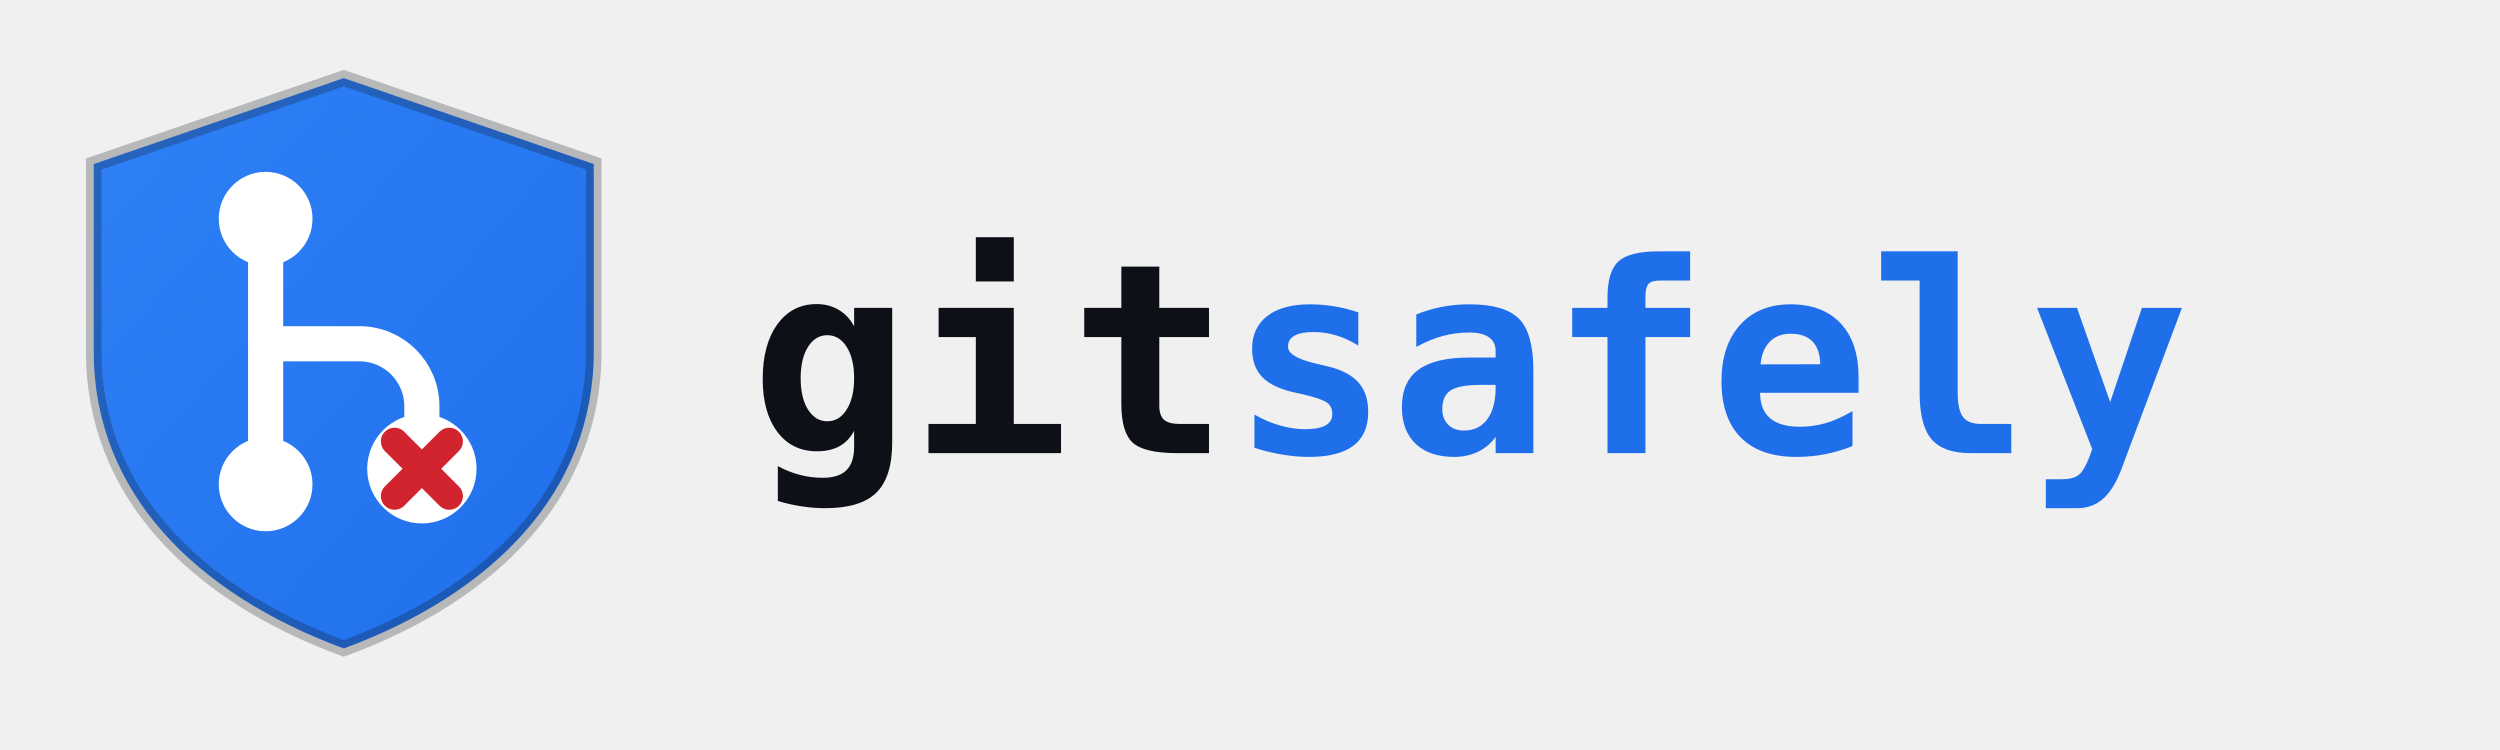
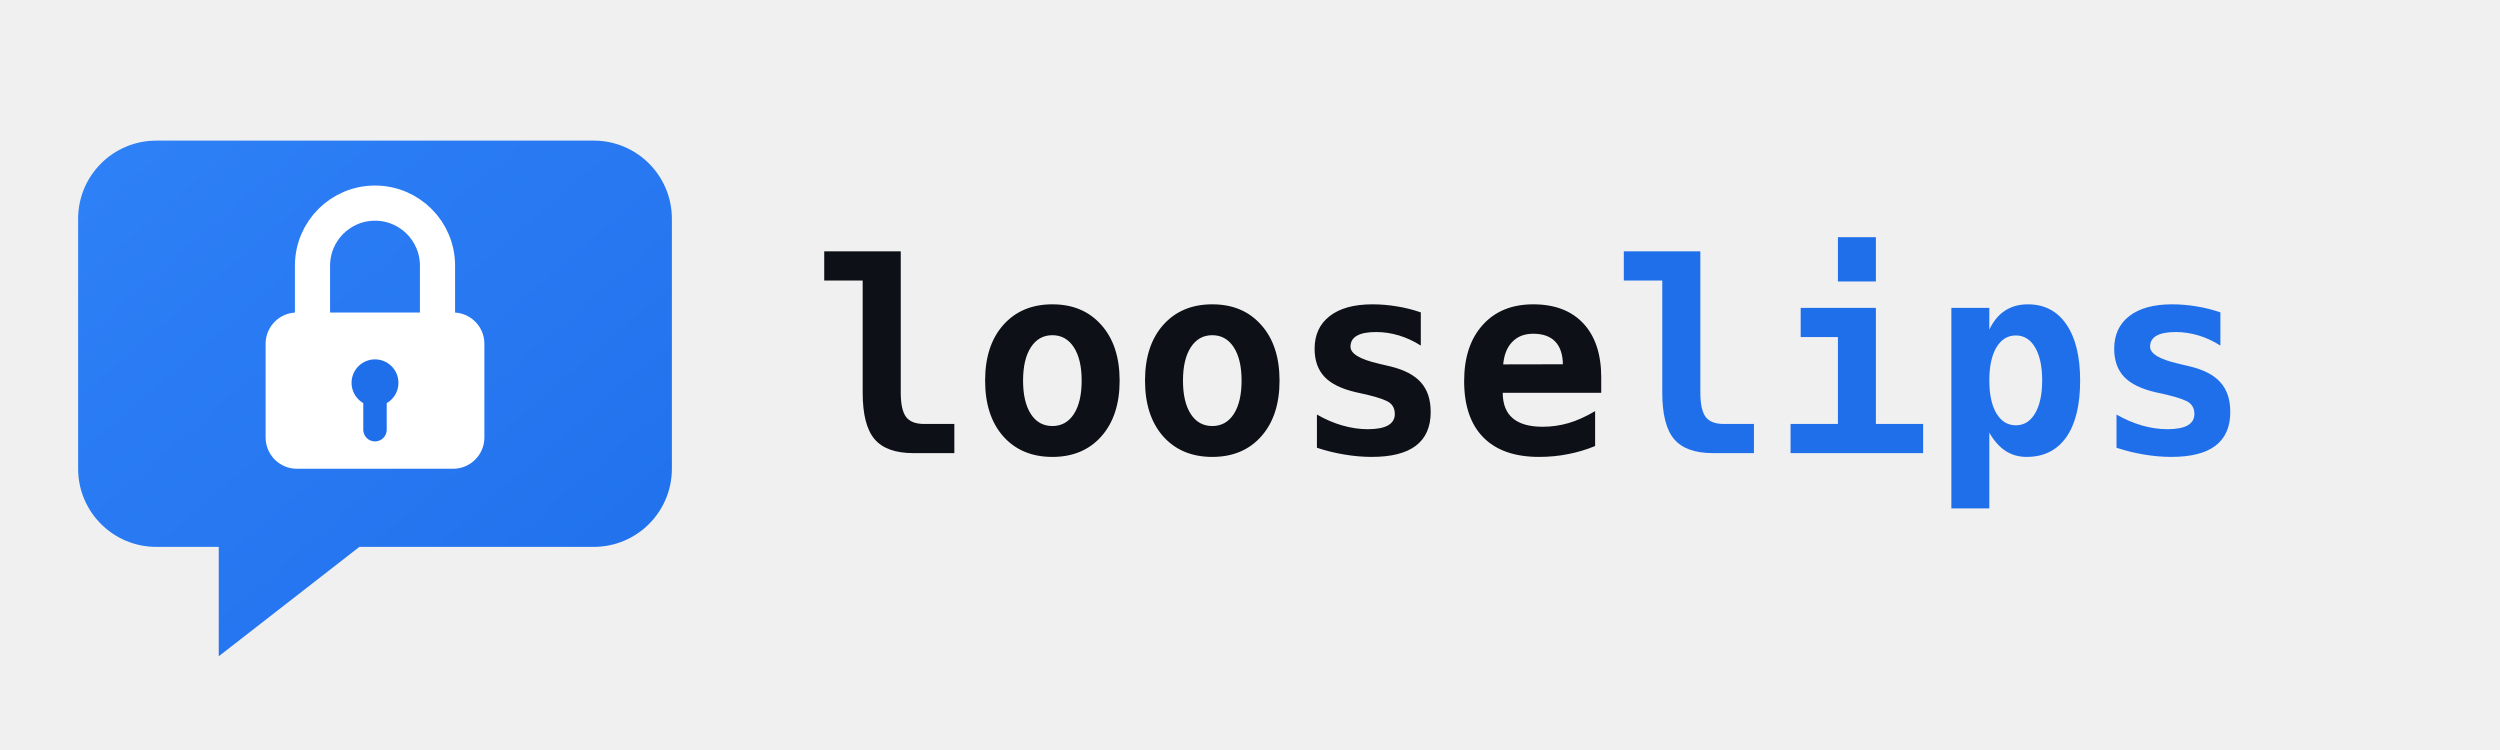
- <svg xmlns="http://www.w3.org/2000/svg" viewBox="0 0 320 96" width="320" height="96" role="img" aria-label="gitsafely">
+ <svg xmlns="http://www.w3.org/2000/svg" viewBox="0 0 320 96" width="320" height="96" role="img" aria-label="looselips">
  <style>
    .word { fill: #0d1117 }
    @media (prefers-color-scheme: dark) { .word { fill: #e6edf3 } }
  </style>
  <defs>
    <linearGradient id="g" x1="0" y1="0" x2="1" y2="1">
      <stop offset="0" stop-color="#2f81f7" />
      <stop offset="1" stop-color="#1f6feb" />
    </linearGradient>
  </defs>
-   <path d="M44 10 76 21v24c0 18-13 31-32 38C25 76 12 63 12 45V21z" fill="url(#g)" />
-   <path d="M44 10 76 21v24c0 18-13 31-32 38C25 76 12 63 12 45V21z" fill="none" stroke="#0d1117" stroke-opacity=".25" stroke-width="2" />
-   <g stroke="#fff" stroke-width="4.5" fill="none" stroke-linecap="round">
-     <path d="M34 30v30" />
-     <path d="M34 44h12a8 8 0 0 1 8 8v4" />
-   </g>
-   <circle cx="34" cy="28" r="6" fill="#fff" />
-   <circle cx="34" cy="62" r="6" fill="#fff" />
-   <circle cx="54" cy="60" r="7" fill="#fff" />
-   <path d="M50.5 56.5l7 7M57.5 56.5l-7 7" stroke="#d1242f" stroke-width="3.5" stroke-linecap="round" />
-   <text x="96" y="58" font-family="ui-monospace,SFMono-Regular,Menlo,monospace" font-size="34" font-weight="700" class="word">git<tspan fill="#1f6feb">safely</tspan>
+   <path d="M20 18h56a10 10 0 0 1 10 10v32a10 10 0 0 1-10 10H46L28 84V70h-8a10 10 0 0 1-10-10V28a10 10 0 0 1 10-10z" fill="url(#g)" />
+   <path d="M40 40v-6a8 8 0 0 1 16 0v6" fill="none" stroke="#fff" stroke-width="4.5" stroke-linecap="round" />
+   <rect x="34" y="40" width="28" height="20" rx="4" fill="#fff" />
+   <circle cx="48" cy="49" r="3" fill="#1f6feb" />
+   <path d="M48 51v4" stroke="#1f6feb" stroke-width="3" stroke-linecap="round" />
+   <text x="104" y="58" font-family="ui-monospace,SFMono-Regular,Menlo,monospace" font-size="34" font-weight="700" class="word">loose<tspan fill="#1f6feb">lips</tspan>
  </text>
</svg>
